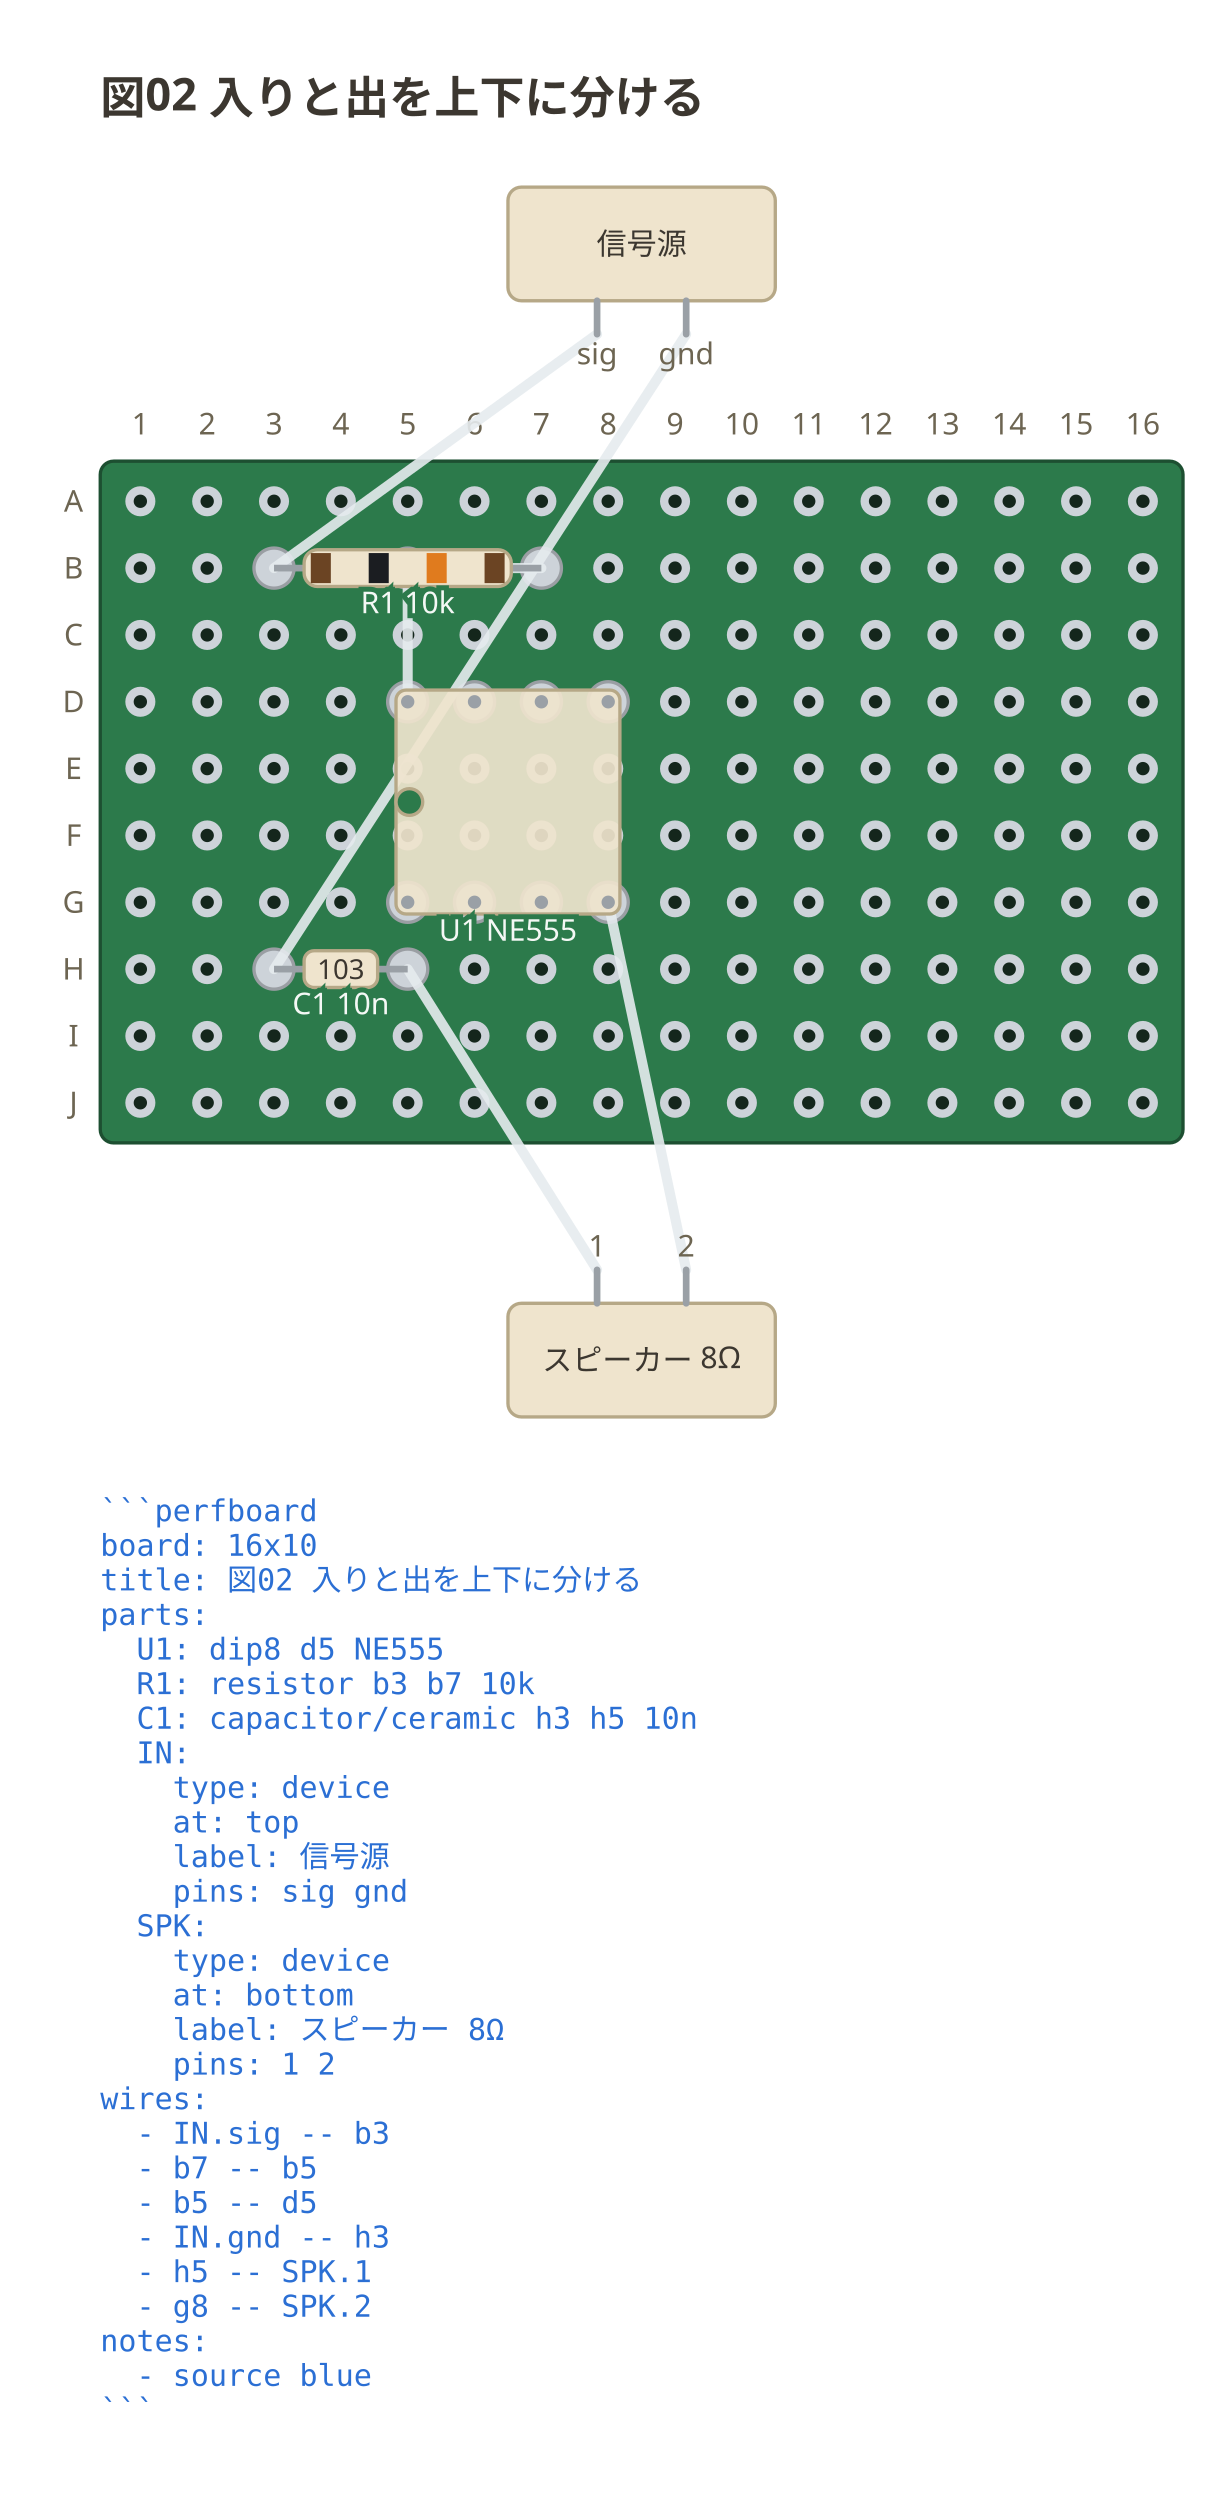
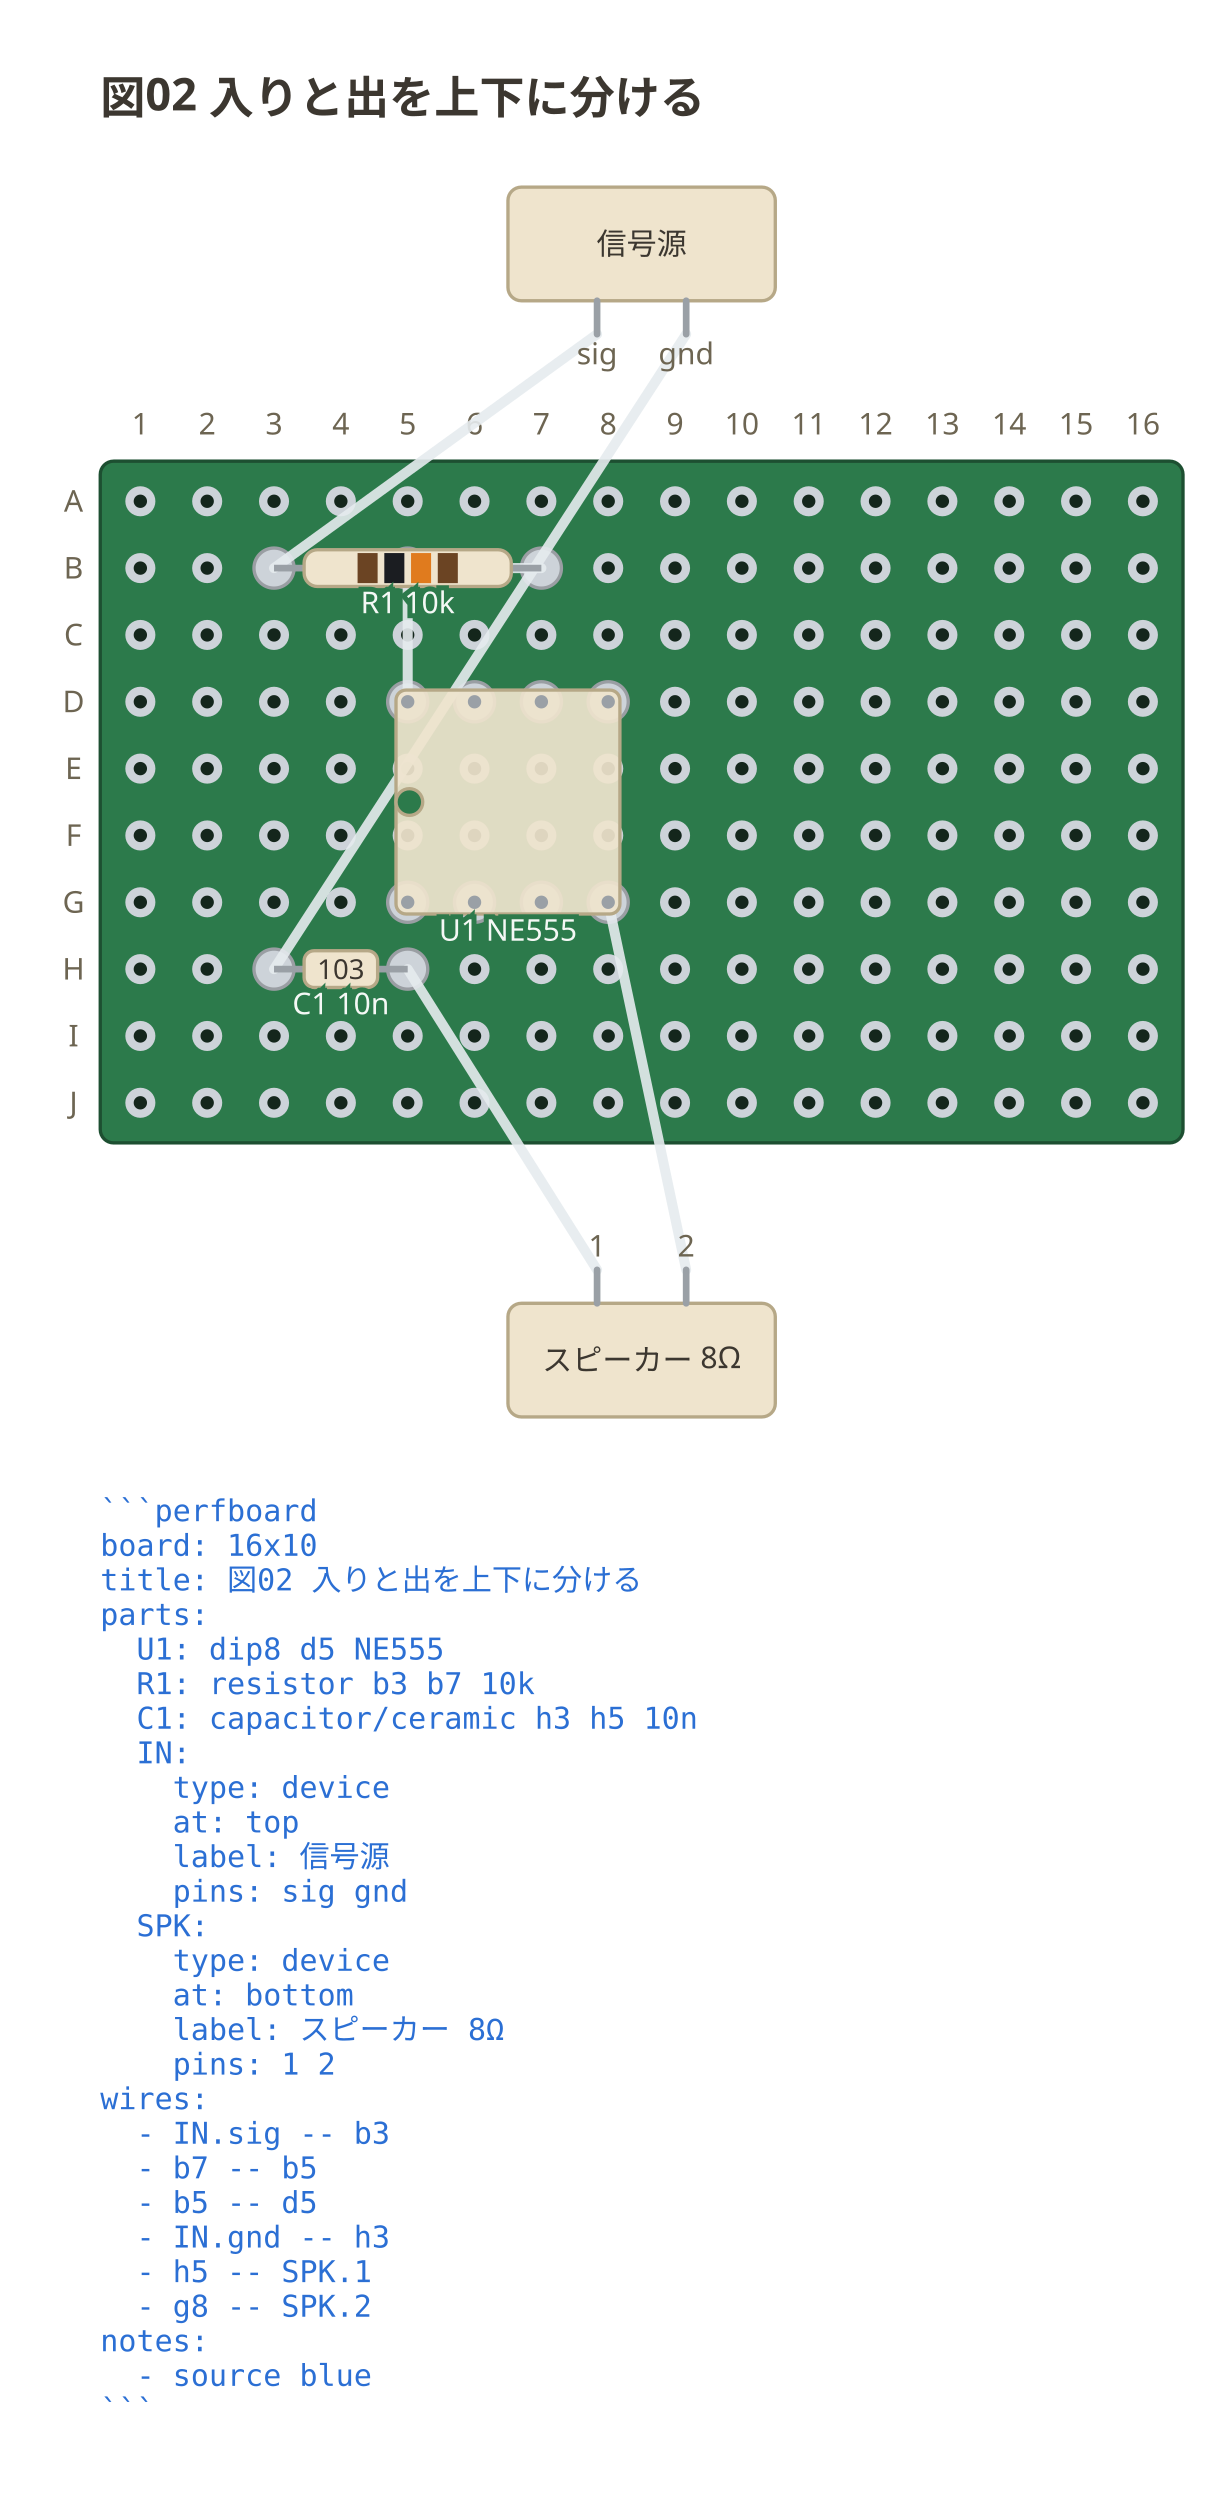
<svg xmlns="http://www.w3.org/2000/svg" viewBox="0 0 368 748.1" width="368" height="748.1" data-perfboard-fence="0.1.0" role="img">
  <text x="30" y="34" text-anchor="start" font-family="ui-sans-serif, system-ui, sans-serif" fill="#3c3730" font-size="13.5" font-weight="600">図02 入りと出を上下に分ける</text>
  <rect x="30" y="138" width="324" height="204" rx="4" fill="#2c7a4b" stroke="#1d4f31" stroke-width="1" />
  <circle cx="42" cy="150" r="3.25" fill="#14261c" stroke="#cdd3d9" stroke-width="2.5" />
  <circle cx="62" cy="150" r="3.25" fill="#14261c" stroke="#cdd3d9" stroke-width="2.5" />
  <circle cx="82" cy="150" r="3.25" fill="#14261c" stroke="#cdd3d9" stroke-width="2.5" />
  <circle cx="102" cy="150" r="3.25" fill="#14261c" stroke="#cdd3d9" stroke-width="2.5" />
  <circle cx="122" cy="150" r="3.25" fill="#14261c" stroke="#cdd3d9" stroke-width="2.5" />
  <circle cx="142" cy="150" r="3.25" fill="#14261c" stroke="#cdd3d9" stroke-width="2.5" />
  <circle cx="162" cy="150" r="3.25" fill="#14261c" stroke="#cdd3d9" stroke-width="2.5" />
  <circle cx="182" cy="150" r="3.25" fill="#14261c" stroke="#cdd3d9" stroke-width="2.5" />
  <circle cx="202" cy="150" r="3.25" fill="#14261c" stroke="#cdd3d9" stroke-width="2.5" />
  <circle cx="222" cy="150" r="3.25" fill="#14261c" stroke="#cdd3d9" stroke-width="2.5" />
  <circle cx="242" cy="150" r="3.25" fill="#14261c" stroke="#cdd3d9" stroke-width="2.5" />
  <circle cx="262" cy="150" r="3.25" fill="#14261c" stroke="#cdd3d9" stroke-width="2.5" />
  <circle cx="282" cy="150" r="3.25" fill="#14261c" stroke="#cdd3d9" stroke-width="2.5" />
  <circle cx="302" cy="150" r="3.25" fill="#14261c" stroke="#cdd3d9" stroke-width="2.5" />
  <circle cx="322" cy="150" r="3.25" fill="#14261c" stroke="#cdd3d9" stroke-width="2.5" />
  <circle cx="342" cy="150" r="3.25" fill="#14261c" stroke="#cdd3d9" stroke-width="2.5" />
  <circle cx="42" cy="170" r="3.25" fill="#14261c" stroke="#cdd3d9" stroke-width="2.5" />
  <circle cx="62" cy="170" r="3.25" fill="#14261c" stroke="#cdd3d9" stroke-width="2.5" />
  <circle cx="82" cy="170" r="3.25" fill="#14261c" stroke="#cdd3d9" stroke-width="2.5" />
  <circle cx="102" cy="170" r="3.25" fill="#14261c" stroke="#cdd3d9" stroke-width="2.5" />
  <circle cx="122" cy="170" r="3.25" fill="#14261c" stroke="#cdd3d9" stroke-width="2.5" />
  <circle cx="142" cy="170" r="3.25" fill="#14261c" stroke="#cdd3d9" stroke-width="2.5" />
  <circle cx="162" cy="170" r="3.25" fill="#14261c" stroke="#cdd3d9" stroke-width="2.5" />
  <circle cx="182" cy="170" r="3.25" fill="#14261c" stroke="#cdd3d9" stroke-width="2.5" />
  <circle cx="202" cy="170" r="3.25" fill="#14261c" stroke="#cdd3d9" stroke-width="2.5" />
  <circle cx="222" cy="170" r="3.25" fill="#14261c" stroke="#cdd3d9" stroke-width="2.5" />
  <circle cx="242" cy="170" r="3.25" fill="#14261c" stroke="#cdd3d9" stroke-width="2.5" />
  <circle cx="262" cy="170" r="3.25" fill="#14261c" stroke="#cdd3d9" stroke-width="2.5" />
  <circle cx="282" cy="170" r="3.25" fill="#14261c" stroke="#cdd3d9" stroke-width="2.5" />
  <circle cx="302" cy="170" r="3.25" fill="#14261c" stroke="#cdd3d9" stroke-width="2.5" />
  <circle cx="322" cy="170" r="3.25" fill="#14261c" stroke="#cdd3d9" stroke-width="2.5" />
  <circle cx="342" cy="170" r="3.25" fill="#14261c" stroke="#cdd3d9" stroke-width="2.5" />
  <circle cx="42" cy="190" r="3.25" fill="#14261c" stroke="#cdd3d9" stroke-width="2.5" />
  <circle cx="62" cy="190" r="3.25" fill="#14261c" stroke="#cdd3d9" stroke-width="2.5" />
  <circle cx="82" cy="190" r="3.25" fill="#14261c" stroke="#cdd3d9" stroke-width="2.5" />
  <circle cx="102" cy="190" r="3.25" fill="#14261c" stroke="#cdd3d9" stroke-width="2.5" />
  <circle cx="122" cy="190" r="3.25" fill="#14261c" stroke="#cdd3d9" stroke-width="2.5" />
  <circle cx="142" cy="190" r="3.25" fill="#14261c" stroke="#cdd3d9" stroke-width="2.5" />
  <circle cx="162" cy="190" r="3.25" fill="#14261c" stroke="#cdd3d9" stroke-width="2.5" />
  <circle cx="182" cy="190" r="3.25" fill="#14261c" stroke="#cdd3d9" stroke-width="2.5" />
  <circle cx="202" cy="190" r="3.25" fill="#14261c" stroke="#cdd3d9" stroke-width="2.5" />
  <circle cx="222" cy="190" r="3.25" fill="#14261c" stroke="#cdd3d9" stroke-width="2.5" />
  <circle cx="242" cy="190" r="3.25" fill="#14261c" stroke="#cdd3d9" stroke-width="2.5" />
  <circle cx="262" cy="190" r="3.25" fill="#14261c" stroke="#cdd3d9" stroke-width="2.5" />
  <circle cx="282" cy="190" r="3.25" fill="#14261c" stroke="#cdd3d9" stroke-width="2.5" />
  <circle cx="302" cy="190" r="3.25" fill="#14261c" stroke="#cdd3d9" stroke-width="2.5" />
  <circle cx="322" cy="190" r="3.25" fill="#14261c" stroke="#cdd3d9" stroke-width="2.5" />
  <circle cx="342" cy="190" r="3.25" fill="#14261c" stroke="#cdd3d9" stroke-width="2.5" />
  <circle cx="42" cy="210" r="3.25" fill="#14261c" stroke="#cdd3d9" stroke-width="2.5" />
  <circle cx="62" cy="210" r="3.25" fill="#14261c" stroke="#cdd3d9" stroke-width="2.5" />
  <circle cx="82" cy="210" r="3.25" fill="#14261c" stroke="#cdd3d9" stroke-width="2.5" />
  <circle cx="102" cy="210" r="3.25" fill="#14261c" stroke="#cdd3d9" stroke-width="2.5" />
  <circle cx="122" cy="210" r="3.25" fill="#14261c" stroke="#cdd3d9" stroke-width="2.5" />
  <circle cx="142" cy="210" r="3.25" fill="#14261c" stroke="#cdd3d9" stroke-width="2.5" />
  <circle cx="162" cy="210" r="3.25" fill="#14261c" stroke="#cdd3d9" stroke-width="2.5" />
  <circle cx="182" cy="210" r="3.25" fill="#14261c" stroke="#cdd3d9" stroke-width="2.5" />
  <circle cx="202" cy="210" r="3.25" fill="#14261c" stroke="#cdd3d9" stroke-width="2.5" />
  <circle cx="222" cy="210" r="3.25" fill="#14261c" stroke="#cdd3d9" stroke-width="2.5" />
  <circle cx="242" cy="210" r="3.25" fill="#14261c" stroke="#cdd3d9" stroke-width="2.5" />
  <circle cx="262" cy="210" r="3.25" fill="#14261c" stroke="#cdd3d9" stroke-width="2.5" />
  <circle cx="282" cy="210" r="3.25" fill="#14261c" stroke="#cdd3d9" stroke-width="2.5" />
  <circle cx="302" cy="210" r="3.25" fill="#14261c" stroke="#cdd3d9" stroke-width="2.5" />
  <circle cx="322" cy="210" r="3.25" fill="#14261c" stroke="#cdd3d9" stroke-width="2.5" />
  <circle cx="342" cy="210" r="3.25" fill="#14261c" stroke="#cdd3d9" stroke-width="2.5" />
  <circle cx="42" cy="230" r="3.25" fill="#14261c" stroke="#cdd3d9" stroke-width="2.5" />
  <circle cx="62" cy="230" r="3.25" fill="#14261c" stroke="#cdd3d9" stroke-width="2.5" />
  <circle cx="82" cy="230" r="3.25" fill="#14261c" stroke="#cdd3d9" stroke-width="2.5" />
  <circle cx="102" cy="230" r="3.25" fill="#14261c" stroke="#cdd3d9" stroke-width="2.5" />
  <circle cx="122" cy="230" r="3.25" fill="#14261c" stroke="#cdd3d9" stroke-width="2.5" />
  <circle cx="142" cy="230" r="3.25" fill="#14261c" stroke="#cdd3d9" stroke-width="2.5" />
  <circle cx="162" cy="230" r="3.25" fill="#14261c" stroke="#cdd3d9" stroke-width="2.5" />
  <circle cx="182" cy="230" r="3.25" fill="#14261c" stroke="#cdd3d9" stroke-width="2.5" />
  <circle cx="202" cy="230" r="3.25" fill="#14261c" stroke="#cdd3d9" stroke-width="2.5" />
  <circle cx="222" cy="230" r="3.25" fill="#14261c" stroke="#cdd3d9" stroke-width="2.5" />
  <circle cx="242" cy="230" r="3.25" fill="#14261c" stroke="#cdd3d9" stroke-width="2.5" />
  <circle cx="262" cy="230" r="3.25" fill="#14261c" stroke="#cdd3d9" stroke-width="2.5" />
  <circle cx="282" cy="230" r="3.25" fill="#14261c" stroke="#cdd3d9" stroke-width="2.5" />
  <circle cx="302" cy="230" r="3.25" fill="#14261c" stroke="#cdd3d9" stroke-width="2.5" />
  <circle cx="322" cy="230" r="3.25" fill="#14261c" stroke="#cdd3d9" stroke-width="2.5" />
  <circle cx="342" cy="230" r="3.25" fill="#14261c" stroke="#cdd3d9" stroke-width="2.5" />
  <circle cx="42" cy="250" r="3.25" fill="#14261c" stroke="#cdd3d9" stroke-width="2.5" />
  <circle cx="62" cy="250" r="3.25" fill="#14261c" stroke="#cdd3d9" stroke-width="2.5" />
  <circle cx="82" cy="250" r="3.25" fill="#14261c" stroke="#cdd3d9" stroke-width="2.5" />
  <circle cx="102" cy="250" r="3.25" fill="#14261c" stroke="#cdd3d9" stroke-width="2.5" />
  <circle cx="122" cy="250" r="3.25" fill="#14261c" stroke="#cdd3d9" stroke-width="2.5" />
  <circle cx="142" cy="250" r="3.25" fill="#14261c" stroke="#cdd3d9" stroke-width="2.5" />
  <circle cx="162" cy="250" r="3.25" fill="#14261c" stroke="#cdd3d9" stroke-width="2.5" />
  <circle cx="182" cy="250" r="3.25" fill="#14261c" stroke="#cdd3d9" stroke-width="2.5" />
  <circle cx="202" cy="250" r="3.25" fill="#14261c" stroke="#cdd3d9" stroke-width="2.5" />
  <circle cx="222" cy="250" r="3.25" fill="#14261c" stroke="#cdd3d9" stroke-width="2.5" />
  <circle cx="242" cy="250" r="3.25" fill="#14261c" stroke="#cdd3d9" stroke-width="2.5" />
  <circle cx="262" cy="250" r="3.25" fill="#14261c" stroke="#cdd3d9" stroke-width="2.5" />
  <circle cx="282" cy="250" r="3.25" fill="#14261c" stroke="#cdd3d9" stroke-width="2.5" />
  <circle cx="302" cy="250" r="3.25" fill="#14261c" stroke="#cdd3d9" stroke-width="2.5" />
  <circle cx="322" cy="250" r="3.25" fill="#14261c" stroke="#cdd3d9" stroke-width="2.5" />
  <circle cx="342" cy="250" r="3.25" fill="#14261c" stroke="#cdd3d9" stroke-width="2.5" />
  <circle cx="42" cy="270" r="3.25" fill="#14261c" stroke="#cdd3d9" stroke-width="2.5" />
  <circle cx="62" cy="270" r="3.25" fill="#14261c" stroke="#cdd3d9" stroke-width="2.5" />
  <circle cx="82" cy="270" r="3.25" fill="#14261c" stroke="#cdd3d9" stroke-width="2.5" />
  <circle cx="102" cy="270" r="3.25" fill="#14261c" stroke="#cdd3d9" stroke-width="2.5" />
  <circle cx="122" cy="270" r="3.25" fill="#14261c" stroke="#cdd3d9" stroke-width="2.5" />
  <circle cx="142" cy="270" r="3.25" fill="#14261c" stroke="#cdd3d9" stroke-width="2.5" />
  <circle cx="162" cy="270" r="3.25" fill="#14261c" stroke="#cdd3d9" stroke-width="2.5" />
  <circle cx="182" cy="270" r="3.25" fill="#14261c" stroke="#cdd3d9" stroke-width="2.5" />
  <circle cx="202" cy="270" r="3.25" fill="#14261c" stroke="#cdd3d9" stroke-width="2.5" />
  <circle cx="222" cy="270" r="3.25" fill="#14261c" stroke="#cdd3d9" stroke-width="2.5" />
  <circle cx="242" cy="270" r="3.25" fill="#14261c" stroke="#cdd3d9" stroke-width="2.5" />
  <circle cx="262" cy="270" r="3.25" fill="#14261c" stroke="#cdd3d9" stroke-width="2.5" />
  <circle cx="282" cy="270" r="3.25" fill="#14261c" stroke="#cdd3d9" stroke-width="2.5" />
  <circle cx="302" cy="270" r="3.25" fill="#14261c" stroke="#cdd3d9" stroke-width="2.5" />
  <circle cx="322" cy="270" r="3.25" fill="#14261c" stroke="#cdd3d9" stroke-width="2.5" />
  <circle cx="342" cy="270" r="3.25" fill="#14261c" stroke="#cdd3d9" stroke-width="2.5" />
  <circle cx="42" cy="290" r="3.25" fill="#14261c" stroke="#cdd3d9" stroke-width="2.5" />
  <circle cx="62" cy="290" r="3.25" fill="#14261c" stroke="#cdd3d9" stroke-width="2.5" />
  <circle cx="82" cy="290" r="3.25" fill="#14261c" stroke="#cdd3d9" stroke-width="2.5" />
  <circle cx="102" cy="290" r="3.25" fill="#14261c" stroke="#cdd3d9" stroke-width="2.5" />
  <circle cx="122" cy="290" r="3.25" fill="#14261c" stroke="#cdd3d9" stroke-width="2.5" />
  <circle cx="142" cy="290" r="3.25" fill="#14261c" stroke="#cdd3d9" stroke-width="2.5" />
  <circle cx="162" cy="290" r="3.25" fill="#14261c" stroke="#cdd3d9" stroke-width="2.5" />
  <circle cx="182" cy="290" r="3.25" fill="#14261c" stroke="#cdd3d9" stroke-width="2.5" />
  <circle cx="202" cy="290" r="3.25" fill="#14261c" stroke="#cdd3d9" stroke-width="2.5" />
  <circle cx="222" cy="290" r="3.25" fill="#14261c" stroke="#cdd3d9" stroke-width="2.5" />
  <circle cx="242" cy="290" r="3.25" fill="#14261c" stroke="#cdd3d9" stroke-width="2.5" />
  <circle cx="262" cy="290" r="3.25" fill="#14261c" stroke="#cdd3d9" stroke-width="2.5" />
  <circle cx="282" cy="290" r="3.25" fill="#14261c" stroke="#cdd3d9" stroke-width="2.5" />
  <circle cx="302" cy="290" r="3.25" fill="#14261c" stroke="#cdd3d9" stroke-width="2.5" />
  <circle cx="322" cy="290" r="3.25" fill="#14261c" stroke="#cdd3d9" stroke-width="2.5" />
  <circle cx="342" cy="290" r="3.25" fill="#14261c" stroke="#cdd3d9" stroke-width="2.5" />
  <circle cx="42" cy="310" r="3.25" fill="#14261c" stroke="#cdd3d9" stroke-width="2.5" />
  <circle cx="62" cy="310" r="3.25" fill="#14261c" stroke="#cdd3d9" stroke-width="2.5" />
  <circle cx="82" cy="310" r="3.25" fill="#14261c" stroke="#cdd3d9" stroke-width="2.5" />
  <circle cx="102" cy="310" r="3.25" fill="#14261c" stroke="#cdd3d9" stroke-width="2.5" />
  <circle cx="122" cy="310" r="3.25" fill="#14261c" stroke="#cdd3d9" stroke-width="2.5" />
  <circle cx="142" cy="310" r="3.25" fill="#14261c" stroke="#cdd3d9" stroke-width="2.5" />
  <circle cx="162" cy="310" r="3.25" fill="#14261c" stroke="#cdd3d9" stroke-width="2.5" />
  <circle cx="182" cy="310" r="3.25" fill="#14261c" stroke="#cdd3d9" stroke-width="2.5" />
  <circle cx="202" cy="310" r="3.25" fill="#14261c" stroke="#cdd3d9" stroke-width="2.5" />
  <circle cx="222" cy="310" r="3.25" fill="#14261c" stroke="#cdd3d9" stroke-width="2.5" />
  <circle cx="242" cy="310" r="3.25" fill="#14261c" stroke="#cdd3d9" stroke-width="2.5" />
  <circle cx="262" cy="310" r="3.25" fill="#14261c" stroke="#cdd3d9" stroke-width="2.5" />
  <circle cx="282" cy="310" r="3.25" fill="#14261c" stroke="#cdd3d9" stroke-width="2.5" />
  <circle cx="302" cy="310" r="3.25" fill="#14261c" stroke="#cdd3d9" stroke-width="2.5" />
  <circle cx="322" cy="310" r="3.25" fill="#14261c" stroke="#cdd3d9" stroke-width="2.5" />
  <circle cx="342" cy="310" r="3.25" fill="#14261c" stroke="#cdd3d9" stroke-width="2.5" />
  <circle cx="42" cy="330" r="3.25" fill="#14261c" stroke="#cdd3d9" stroke-width="2.5" />
  <circle cx="62" cy="330" r="3.25" fill="#14261c" stroke="#cdd3d9" stroke-width="2.5" />
  <circle cx="82" cy="330" r="3.25" fill="#14261c" stroke="#cdd3d9" stroke-width="2.5" />
  <circle cx="102" cy="330" r="3.25" fill="#14261c" stroke="#cdd3d9" stroke-width="2.5" />
  <circle cx="122" cy="330" r="3.25" fill="#14261c" stroke="#cdd3d9" stroke-width="2.5" />
  <circle cx="142" cy="330" r="3.25" fill="#14261c" stroke="#cdd3d9" stroke-width="2.5" />
  <circle cx="162" cy="330" r="3.25" fill="#14261c" stroke="#cdd3d9" stroke-width="2.5" />
  <circle cx="182" cy="330" r="3.25" fill="#14261c" stroke="#cdd3d9" stroke-width="2.5" />
  <circle cx="202" cy="330" r="3.25" fill="#14261c" stroke="#cdd3d9" stroke-width="2.5" />
  <circle cx="222" cy="330" r="3.25" fill="#14261c" stroke="#cdd3d9" stroke-width="2.5" />
  <circle cx="242" cy="330" r="3.25" fill="#14261c" stroke="#cdd3d9" stroke-width="2.5" />
  <circle cx="262" cy="330" r="3.25" fill="#14261c" stroke="#cdd3d9" stroke-width="2.5" />
  <circle cx="282" cy="330" r="3.25" fill="#14261c" stroke="#cdd3d9" stroke-width="2.5" />
  <circle cx="302" cy="330" r="3.25" fill="#14261c" stroke="#cdd3d9" stroke-width="2.5" />
  <circle cx="322" cy="330" r="3.25" fill="#14261c" stroke="#cdd3d9" stroke-width="2.5" />
  <circle cx="342" cy="330" r="3.25" fill="#14261c" stroke="#cdd3d9" stroke-width="2.5" />
  <text x="22" y="150" text-anchor="middle" font-family="ui-sans-serif, system-ui, sans-serif" fill="#6d6552" font-size="9" dominant-baseline="middle">A</text>
  <text x="22" y="170" text-anchor="middle" font-family="ui-sans-serif, system-ui, sans-serif" fill="#6d6552" font-size="9" dominant-baseline="middle">B</text>
  <text x="22" y="190" text-anchor="middle" font-family="ui-sans-serif, system-ui, sans-serif" fill="#6d6552" font-size="9" dominant-baseline="middle">C</text>
  <text x="22" y="210" text-anchor="middle" font-family="ui-sans-serif, system-ui, sans-serif" fill="#6d6552" font-size="9" dominant-baseline="middle">D</text>
  <text x="22" y="230" text-anchor="middle" font-family="ui-sans-serif, system-ui, sans-serif" fill="#6d6552" font-size="9" dominant-baseline="middle">E</text>
  <text x="22" y="250" text-anchor="middle" font-family="ui-sans-serif, system-ui, sans-serif" fill="#6d6552" font-size="9" dominant-baseline="middle">F</text>
  <text x="22" y="270" text-anchor="middle" font-family="ui-sans-serif, system-ui, sans-serif" fill="#6d6552" font-size="9" dominant-baseline="middle">G</text>
  <text x="22" y="290" text-anchor="middle" font-family="ui-sans-serif, system-ui, sans-serif" fill="#6d6552" font-size="9" dominant-baseline="middle">H</text>
  <text x="22" y="310" text-anchor="middle" font-family="ui-sans-serif, system-ui, sans-serif" fill="#6d6552" font-size="9" dominant-baseline="middle">I</text>
  <text x="22" y="330" text-anchor="middle" font-family="ui-sans-serif, system-ui, sans-serif" fill="#6d6552" font-size="9" dominant-baseline="middle">J</text>
  <text x="42" y="130" text-anchor="middle" font-family="ui-sans-serif, system-ui, sans-serif" fill="#6d6552" font-size="9">1</text>
  <text x="62" y="130" text-anchor="middle" font-family="ui-sans-serif, system-ui, sans-serif" fill="#6d6552" font-size="9">2</text>
  <text x="82" y="130" text-anchor="middle" font-family="ui-sans-serif, system-ui, sans-serif" fill="#6d6552" font-size="9">3</text>
  <text x="102" y="130" text-anchor="middle" font-family="ui-sans-serif, system-ui, sans-serif" fill="#6d6552" font-size="9">4</text>
  <text x="122" y="130" text-anchor="middle" font-family="ui-sans-serif, system-ui, sans-serif" fill="#6d6552" font-size="9">5</text>
  <text x="142" y="130" text-anchor="middle" font-family="ui-sans-serif, system-ui, sans-serif" fill="#6d6552" font-size="9">6</text>
  <text x="162" y="130" text-anchor="middle" font-family="ui-sans-serif, system-ui, sans-serif" fill="#6d6552" font-size="9">7</text>
  <text x="182" y="130" text-anchor="middle" font-family="ui-sans-serif, system-ui, sans-serif" fill="#6d6552" font-size="9">8</text>
  <text x="202" y="130" text-anchor="middle" font-family="ui-sans-serif, system-ui, sans-serif" fill="#6d6552" font-size="9">9</text>
  <text x="222" y="130" text-anchor="middle" font-family="ui-sans-serif, system-ui, sans-serif" fill="#6d6552" font-size="9">10</text>
  <text x="242" y="130" text-anchor="middle" font-family="ui-sans-serif, system-ui, sans-serif" fill="#6d6552" font-size="9">11</text>
  <text x="262" y="130" text-anchor="middle" font-family="ui-sans-serif, system-ui, sans-serif" fill="#6d6552" font-size="9">12</text>
  <text x="282" y="130" text-anchor="middle" font-family="ui-sans-serif, system-ui, sans-serif" fill="#6d6552" font-size="9">13</text>
  <text x="302" y="130" text-anchor="middle" font-family="ui-sans-serif, system-ui, sans-serif" fill="#6d6552" font-size="9">14</text>
  <text x="322" y="130" text-anchor="middle" font-family="ui-sans-serif, system-ui, sans-serif" fill="#6d6552" font-size="9">15</text>
  <text x="342" y="130" text-anchor="middle" font-family="ui-sans-serif, system-ui, sans-serif" fill="#6d6552" font-size="9">16</text>
  <circle cx="122" cy="210" r="6" fill="#cdd3d9" stroke="#9a9ea3" stroke-width="1" />
  <circle cx="142" cy="210" r="6" fill="#cdd3d9" stroke="#9a9ea3" stroke-width="1" />
  <circle cx="162" cy="210" r="6" fill="#cdd3d9" stroke="#9a9ea3" stroke-width="1" />
  <circle cx="182" cy="210" r="6" fill="#cdd3d9" stroke="#9a9ea3" stroke-width="1" />
  <circle cx="182" cy="270" r="6" fill="#cdd3d9" stroke="#9a9ea3" stroke-width="1" />
  <circle cx="162" cy="270" r="6" fill="#cdd3d9" stroke="#9a9ea3" stroke-width="1" />
  <circle cx="142" cy="270" r="6" fill="#cdd3d9" stroke="#9a9ea3" stroke-width="1" />
  <circle cx="122" cy="270" r="6" fill="#cdd3d9" stroke="#9a9ea3" stroke-width="1" />
  <circle cx="82" cy="170" r="6" fill="#cdd3d9" stroke="#9a9ea3" stroke-width="1" />
  <circle cx="162" cy="170" r="6" fill="#cdd3d9" stroke="#9a9ea3" stroke-width="1" />
  <circle cx="82" cy="290" r="6" fill="#cdd3d9" stroke="#9a9ea3" stroke-width="1" />
  <circle cx="122" cy="290" r="6" fill="#cdd3d9" stroke="#9a9ea3" stroke-width="1" />
  <circle cx="122" cy="170" r="6" fill="#cdd3d9" stroke="#9a9ea3" stroke-width="1" />
  <line x1="162" y1="170" x2="122" y2="170" stroke="#e6ebef" stroke-width="3" stroke-linecap="round" stroke-opacity="0.9" />
  <line x1="122" y1="170" x2="122" y2="210" stroke="#e6ebef" stroke-width="3" stroke-linecap="round" stroke-opacity="0.9" />
  <line x1="178.67" y1="100" x2="82" y2="170" stroke="#e6ebef" stroke-width="3" stroke-linecap="round" stroke-opacity="0.9" />
  <line x1="205.33" y1="100" x2="82" y2="290" stroke="#e6ebef" stroke-width="3" stroke-linecap="round" stroke-opacity="0.9" />
  <line x1="178.67" y1="380" x2="122" y2="290" stroke="#e6ebef" stroke-width="3" stroke-linecap="round" stroke-opacity="0.9" />
  <line x1="205.33" y1="380" x2="182" y2="270" stroke="#e6ebef" stroke-width="3" stroke-linecap="round" stroke-opacity="0.9" />
  <rect x="152" y="56" width="80" height="34" rx="4" fill="#efe4cd" stroke="#b6a887" stroke-width="1" />
  <line x1="178.67" y1="90" x2="178.67" y2="100" stroke="#9aa0a6" stroke-width="2" stroke-linecap="round" />
  <text x="178.67" y="109" text-anchor="middle" font-family="ui-sans-serif, system-ui, sans-serif" fill="#6d6552" font-size="9">sig</text>
  <line x1="205.33" y1="90" x2="205.33" y2="100" stroke="#9aa0a6" stroke-width="2" stroke-linecap="round" />
  <text x="205.33" y="109" text-anchor="middle" font-family="ui-sans-serif, system-ui, sans-serif" fill="#6d6552" font-size="9">gnd</text>
  <text x="192" y="73" text-anchor="middle" font-family="ui-sans-serif, system-ui, sans-serif" fill="#3c3730" font-size="9" dominant-baseline="middle">信号源</text>
  <rect x="152" y="390" width="80" height="34" rx="4" fill="#efe4cd" stroke="#b6a887" stroke-width="1" />
  <line x1="178.67" y1="390" x2="178.67" y2="380" stroke="#9aa0a6" stroke-width="2" stroke-linecap="round" />
  <text x="178.67" y="376" text-anchor="middle" font-family="ui-sans-serif, system-ui, sans-serif" fill="#6d6552" font-size="9">1</text>
  <line x1="205.33" y1="390" x2="205.33" y2="380" stroke="#9aa0a6" stroke-width="2" stroke-linecap="round" />
  <text x="205.33" y="376" text-anchor="middle" font-family="ui-sans-serif, system-ui, sans-serif" fill="#6d6552" font-size="9">2</text>
  <text x="192" y="407" text-anchor="middle" font-family="ui-sans-serif, system-ui, sans-serif" fill="#3c3730" font-size="9" dominant-baseline="middle">スピーカー 8Ω</text>
  <rect x="118.5" y="206.5" width="67" height="67" rx="3" fill="#efe4cd" stroke="#b6a887" stroke-width="1" fill-opacity="0.92" />
  <circle cx="122.5" cy="240" r="4" fill="#2c7a4b" stroke="#b6a887" stroke-width="1" />
  <circle cx="122" cy="210" r="2" fill="#9aa0a6" />
  <circle cx="142" cy="210" r="2" fill="#9aa0a6" />
  <circle cx="162" cy="210" r="2" fill="#9aa0a6" />
  <circle cx="182" cy="210" r="2" fill="#9aa0a6" />
  <circle cx="182" cy="270" r="2" fill="#9aa0a6" />
  <circle cx="162" cy="270" r="2" fill="#9aa0a6" />
  <circle cx="142" cy="270" r="2" fill="#9aa0a6" />
  <circle cx="122" cy="270" r="2" fill="#9aa0a6" />
  <text x="152" y="281.5" text-anchor="middle" font-family="ui-sans-serif, system-ui, sans-serif" stroke="#2c7a4b" stroke-width="3" paint-order="stroke" fill="#f4f8f5" font-size="9">U1 NE555</text>
  <line x1="82" y1="170" x2="162" y2="170" stroke="#9aa0a6" stroke-width="2" />
  <g transform="translate(122 170) rotate(0)">
    <rect x="-31" y="-5.5" width="62" height="11" rx="4" fill="#efe4cd" stroke="#b6a887" stroke-width="1" />
-     <rect x="-29" y="-4.5" width="6" height="9" fill="#6b4423" />
-     <rect x="-11.67" y="-4.5" width="6" height="9" fill="#1b1d21" />
-     <rect x="5.67" y="-4.5" width="6" height="9" fill="#e07b1e" />
-     <rect x="23" y="-4.5" width="6" height="9" fill="#6b4423" />
+     <rect x="-15" y="-4.5" width="6" height="9" fill="#6b4423" />
+     <rect x="-7" y="-4.5" width="6" height="9" fill="#1b1d21" />
+     <rect x="1" y="-4.5" width="6" height="9" fill="#e07b1e" />
+     <rect x="9" y="-4.5" width="6" height="9" fill="#6b4423" />
  </g>
  <text x="122" y="183.5" text-anchor="middle" font-family="ui-sans-serif, system-ui, sans-serif" stroke="#2c7a4b" stroke-width="3" paint-order="stroke" fill="#f4f8f5" font-size="9">R1 10k</text>
  <line x1="82" y1="290" x2="122" y2="290" stroke="#9aa0a6" stroke-width="2" />
  <g transform="translate(102 290) rotate(0)">
    <rect x="-11" y="-5.5" width="22" height="11" rx="3" fill="#efe4cd" stroke="#b6a887" stroke-width="1" />
    <text x="0" y="2.97" text-anchor="middle" font-family="ui-sans-serif, system-ui, sans-serif" fill="#3c3730" font-size="8.25">103</text>
  </g>
  <text x="102" y="303.5" text-anchor="middle" font-family="ui-sans-serif, system-ui, sans-serif" stroke="#2c7a4b" stroke-width="3" paint-order="stroke" fill="#f4f8f5" font-size="9">C1 10n</text>
  <text x="30" y="455.2" text-anchor="start" font-family="ui-monospace, 'DejaVu Sans Mono', 'Noto Sans Mono CJK JP', monospace" fill="#2b6fd4" font-size="9" xml:space="preserve">```perfboard</text>
  <text x="30" y="465.55" text-anchor="start" font-family="ui-monospace, 'DejaVu Sans Mono', 'Noto Sans Mono CJK JP', monospace" fill="#2b6fd4" font-size="9" xml:space="preserve">board: 16x10</text>
  <text x="30" y="475.9" text-anchor="start" font-family="ui-monospace, 'DejaVu Sans Mono', 'Noto Sans Mono CJK JP', monospace" fill="#2b6fd4" font-size="9" xml:space="preserve">title: 図02 入りと出を上下に分ける</text>
  <text x="30" y="486.25" text-anchor="start" font-family="ui-monospace, 'DejaVu Sans Mono', 'Noto Sans Mono CJK JP', monospace" fill="#2b6fd4" font-size="9" xml:space="preserve">parts:</text>
  <text x="30" y="496.6" text-anchor="start" font-family="ui-monospace, 'DejaVu Sans Mono', 'Noto Sans Mono CJK JP', monospace" fill="#2b6fd4" font-size="9" xml:space="preserve">  U1: dip8 d5 NE555</text>
  <text x="30" y="506.95" text-anchor="start" font-family="ui-monospace, 'DejaVu Sans Mono', 'Noto Sans Mono CJK JP', monospace" fill="#2b6fd4" font-size="9" xml:space="preserve">  R1: resistor b3 b7 10k</text>
  <text x="30" y="517.3" text-anchor="start" font-family="ui-monospace, 'DejaVu Sans Mono', 'Noto Sans Mono CJK JP', monospace" fill="#2b6fd4" font-size="9" xml:space="preserve">  C1: capacitor/ceramic h3 h5 10n</text>
  <text x="30" y="527.65" text-anchor="start" font-family="ui-monospace, 'DejaVu Sans Mono', 'Noto Sans Mono CJK JP', monospace" fill="#2b6fd4" font-size="9" xml:space="preserve">  IN:</text>
  <text x="30" y="538" text-anchor="start" font-family="ui-monospace, 'DejaVu Sans Mono', 'Noto Sans Mono CJK JP', monospace" fill="#2b6fd4" font-size="9" xml:space="preserve">    type: device</text>
  <text x="30" y="548.35" text-anchor="start" font-family="ui-monospace, 'DejaVu Sans Mono', 'Noto Sans Mono CJK JP', monospace" fill="#2b6fd4" font-size="9" xml:space="preserve">    at: top</text>
  <text x="30" y="558.7" text-anchor="start" font-family="ui-monospace, 'DejaVu Sans Mono', 'Noto Sans Mono CJK JP', monospace" fill="#2b6fd4" font-size="9" xml:space="preserve">    label: 信号源</text>
  <text x="30" y="569.05" text-anchor="start" font-family="ui-monospace, 'DejaVu Sans Mono', 'Noto Sans Mono CJK JP', monospace" fill="#2b6fd4" font-size="9" xml:space="preserve">    pins: sig gnd</text>
  <text x="30" y="579.4" text-anchor="start" font-family="ui-monospace, 'DejaVu Sans Mono', 'Noto Sans Mono CJK JP', monospace" fill="#2b6fd4" font-size="9" xml:space="preserve">  SPK:</text>
  <text x="30" y="589.75" text-anchor="start" font-family="ui-monospace, 'DejaVu Sans Mono', 'Noto Sans Mono CJK JP', monospace" fill="#2b6fd4" font-size="9" xml:space="preserve">    type: device</text>
  <text x="30" y="600.1" text-anchor="start" font-family="ui-monospace, 'DejaVu Sans Mono', 'Noto Sans Mono CJK JP', monospace" fill="#2b6fd4" font-size="9" xml:space="preserve">    at: bottom</text>
  <text x="30" y="610.45" text-anchor="start" font-family="ui-monospace, 'DejaVu Sans Mono', 'Noto Sans Mono CJK JP', monospace" fill="#2b6fd4" font-size="9" xml:space="preserve">    label: スピーカー 8Ω</text>
  <text x="30" y="620.8" text-anchor="start" font-family="ui-monospace, 'DejaVu Sans Mono', 'Noto Sans Mono CJK JP', monospace" fill="#2b6fd4" font-size="9" xml:space="preserve">    pins: 1 2</text>
  <text x="30" y="631.15" text-anchor="start" font-family="ui-monospace, 'DejaVu Sans Mono', 'Noto Sans Mono CJK JP', monospace" fill="#2b6fd4" font-size="9" xml:space="preserve">wires:</text>
  <text x="30" y="641.5" text-anchor="start" font-family="ui-monospace, 'DejaVu Sans Mono', 'Noto Sans Mono CJK JP', monospace" fill="#2b6fd4" font-size="9" xml:space="preserve">  - IN.sig -- b3</text>
  <text x="30" y="651.85" text-anchor="start" font-family="ui-monospace, 'DejaVu Sans Mono', 'Noto Sans Mono CJK JP', monospace" fill="#2b6fd4" font-size="9" xml:space="preserve">  - b7 -- b5</text>
  <text x="30" y="662.2" text-anchor="start" font-family="ui-monospace, 'DejaVu Sans Mono', 'Noto Sans Mono CJK JP', monospace" fill="#2b6fd4" font-size="9" xml:space="preserve">  - b5 -- d5</text>
  <text x="30" y="672.55" text-anchor="start" font-family="ui-monospace, 'DejaVu Sans Mono', 'Noto Sans Mono CJK JP', monospace" fill="#2b6fd4" font-size="9" xml:space="preserve">  - IN.gnd -- h3</text>
  <text x="30" y="682.9" text-anchor="start" font-family="ui-monospace, 'DejaVu Sans Mono', 'Noto Sans Mono CJK JP', monospace" fill="#2b6fd4" font-size="9" xml:space="preserve">  - h5 -- SPK.1</text>
  <text x="30" y="693.25" text-anchor="start" font-family="ui-monospace, 'DejaVu Sans Mono', 'Noto Sans Mono CJK JP', monospace" fill="#2b6fd4" font-size="9" xml:space="preserve">  - g8 -- SPK.2</text>
  <text x="30" y="703.6" text-anchor="start" font-family="ui-monospace, 'DejaVu Sans Mono', 'Noto Sans Mono CJK JP', monospace" fill="#2b6fd4" font-size="9" xml:space="preserve">notes:</text>
  <text x="30" y="713.95" text-anchor="start" font-family="ui-monospace, 'DejaVu Sans Mono', 'Noto Sans Mono CJK JP', monospace" fill="#2b6fd4" font-size="9" xml:space="preserve">  - source blue</text>
  <text x="30" y="724.3" text-anchor="start" font-family="ui-monospace, 'DejaVu Sans Mono', 'Noto Sans Mono CJK JP', monospace" fill="#2b6fd4" font-size="9" xml:space="preserve">```</text>
</svg>
